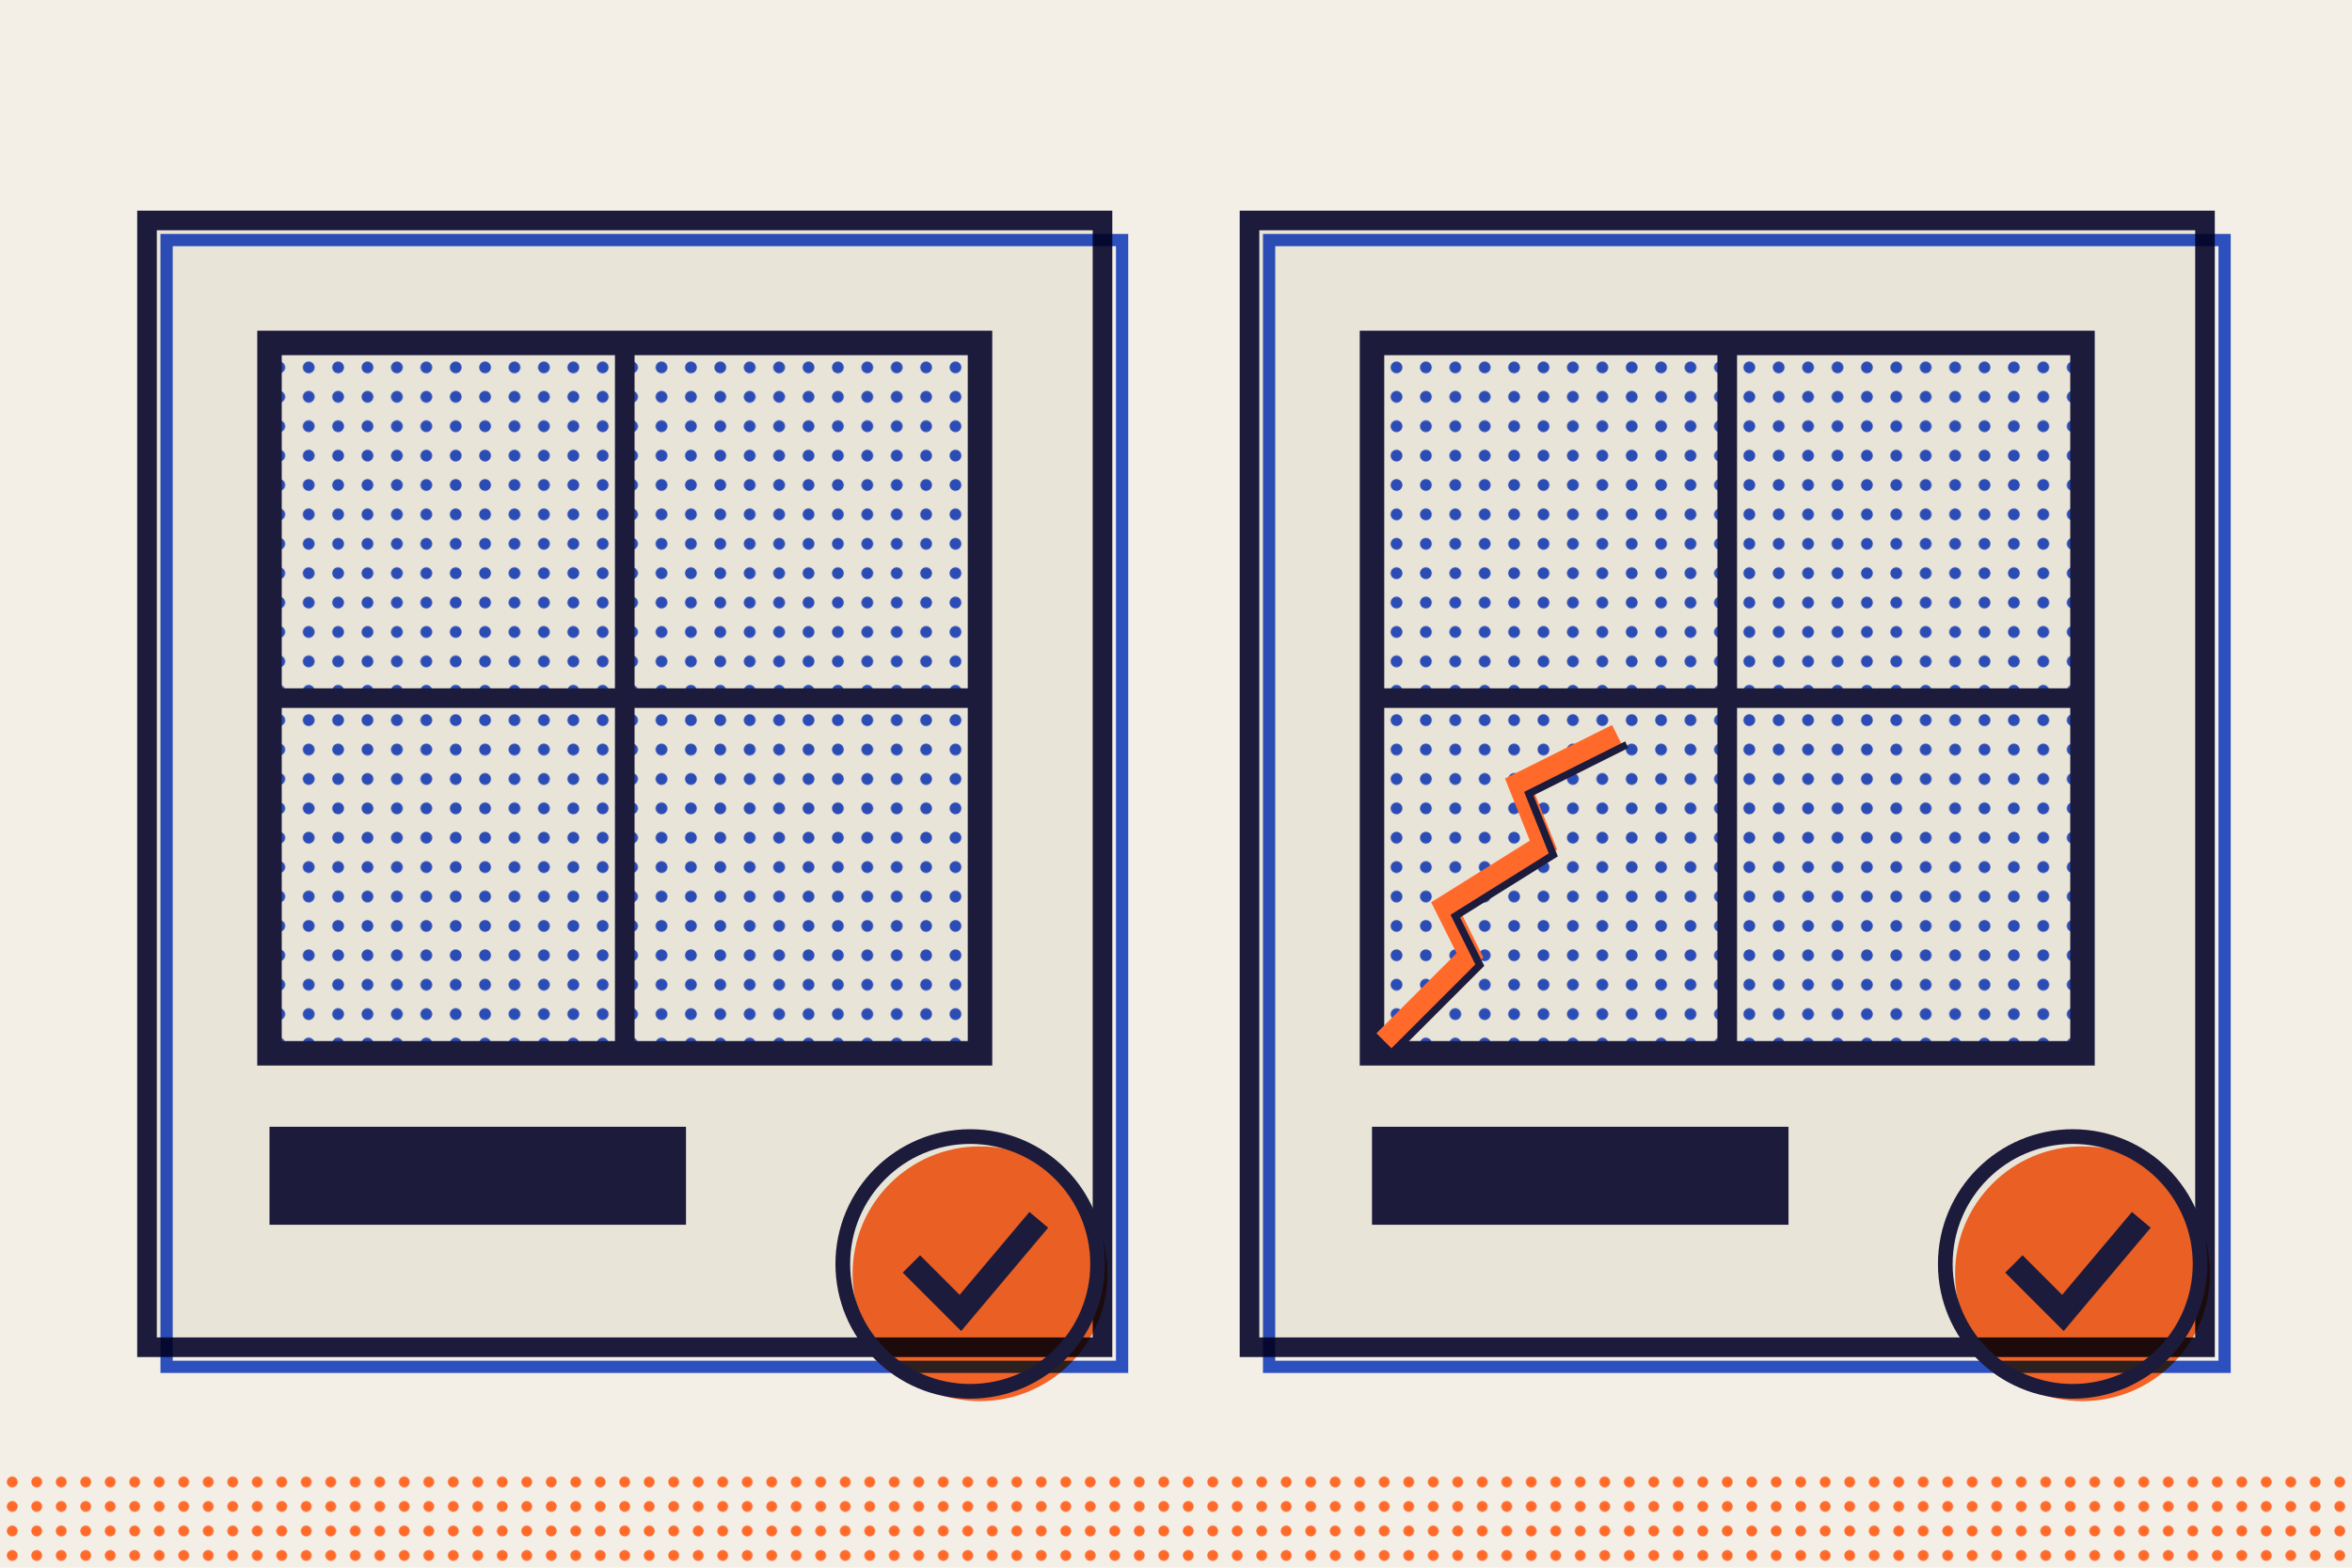
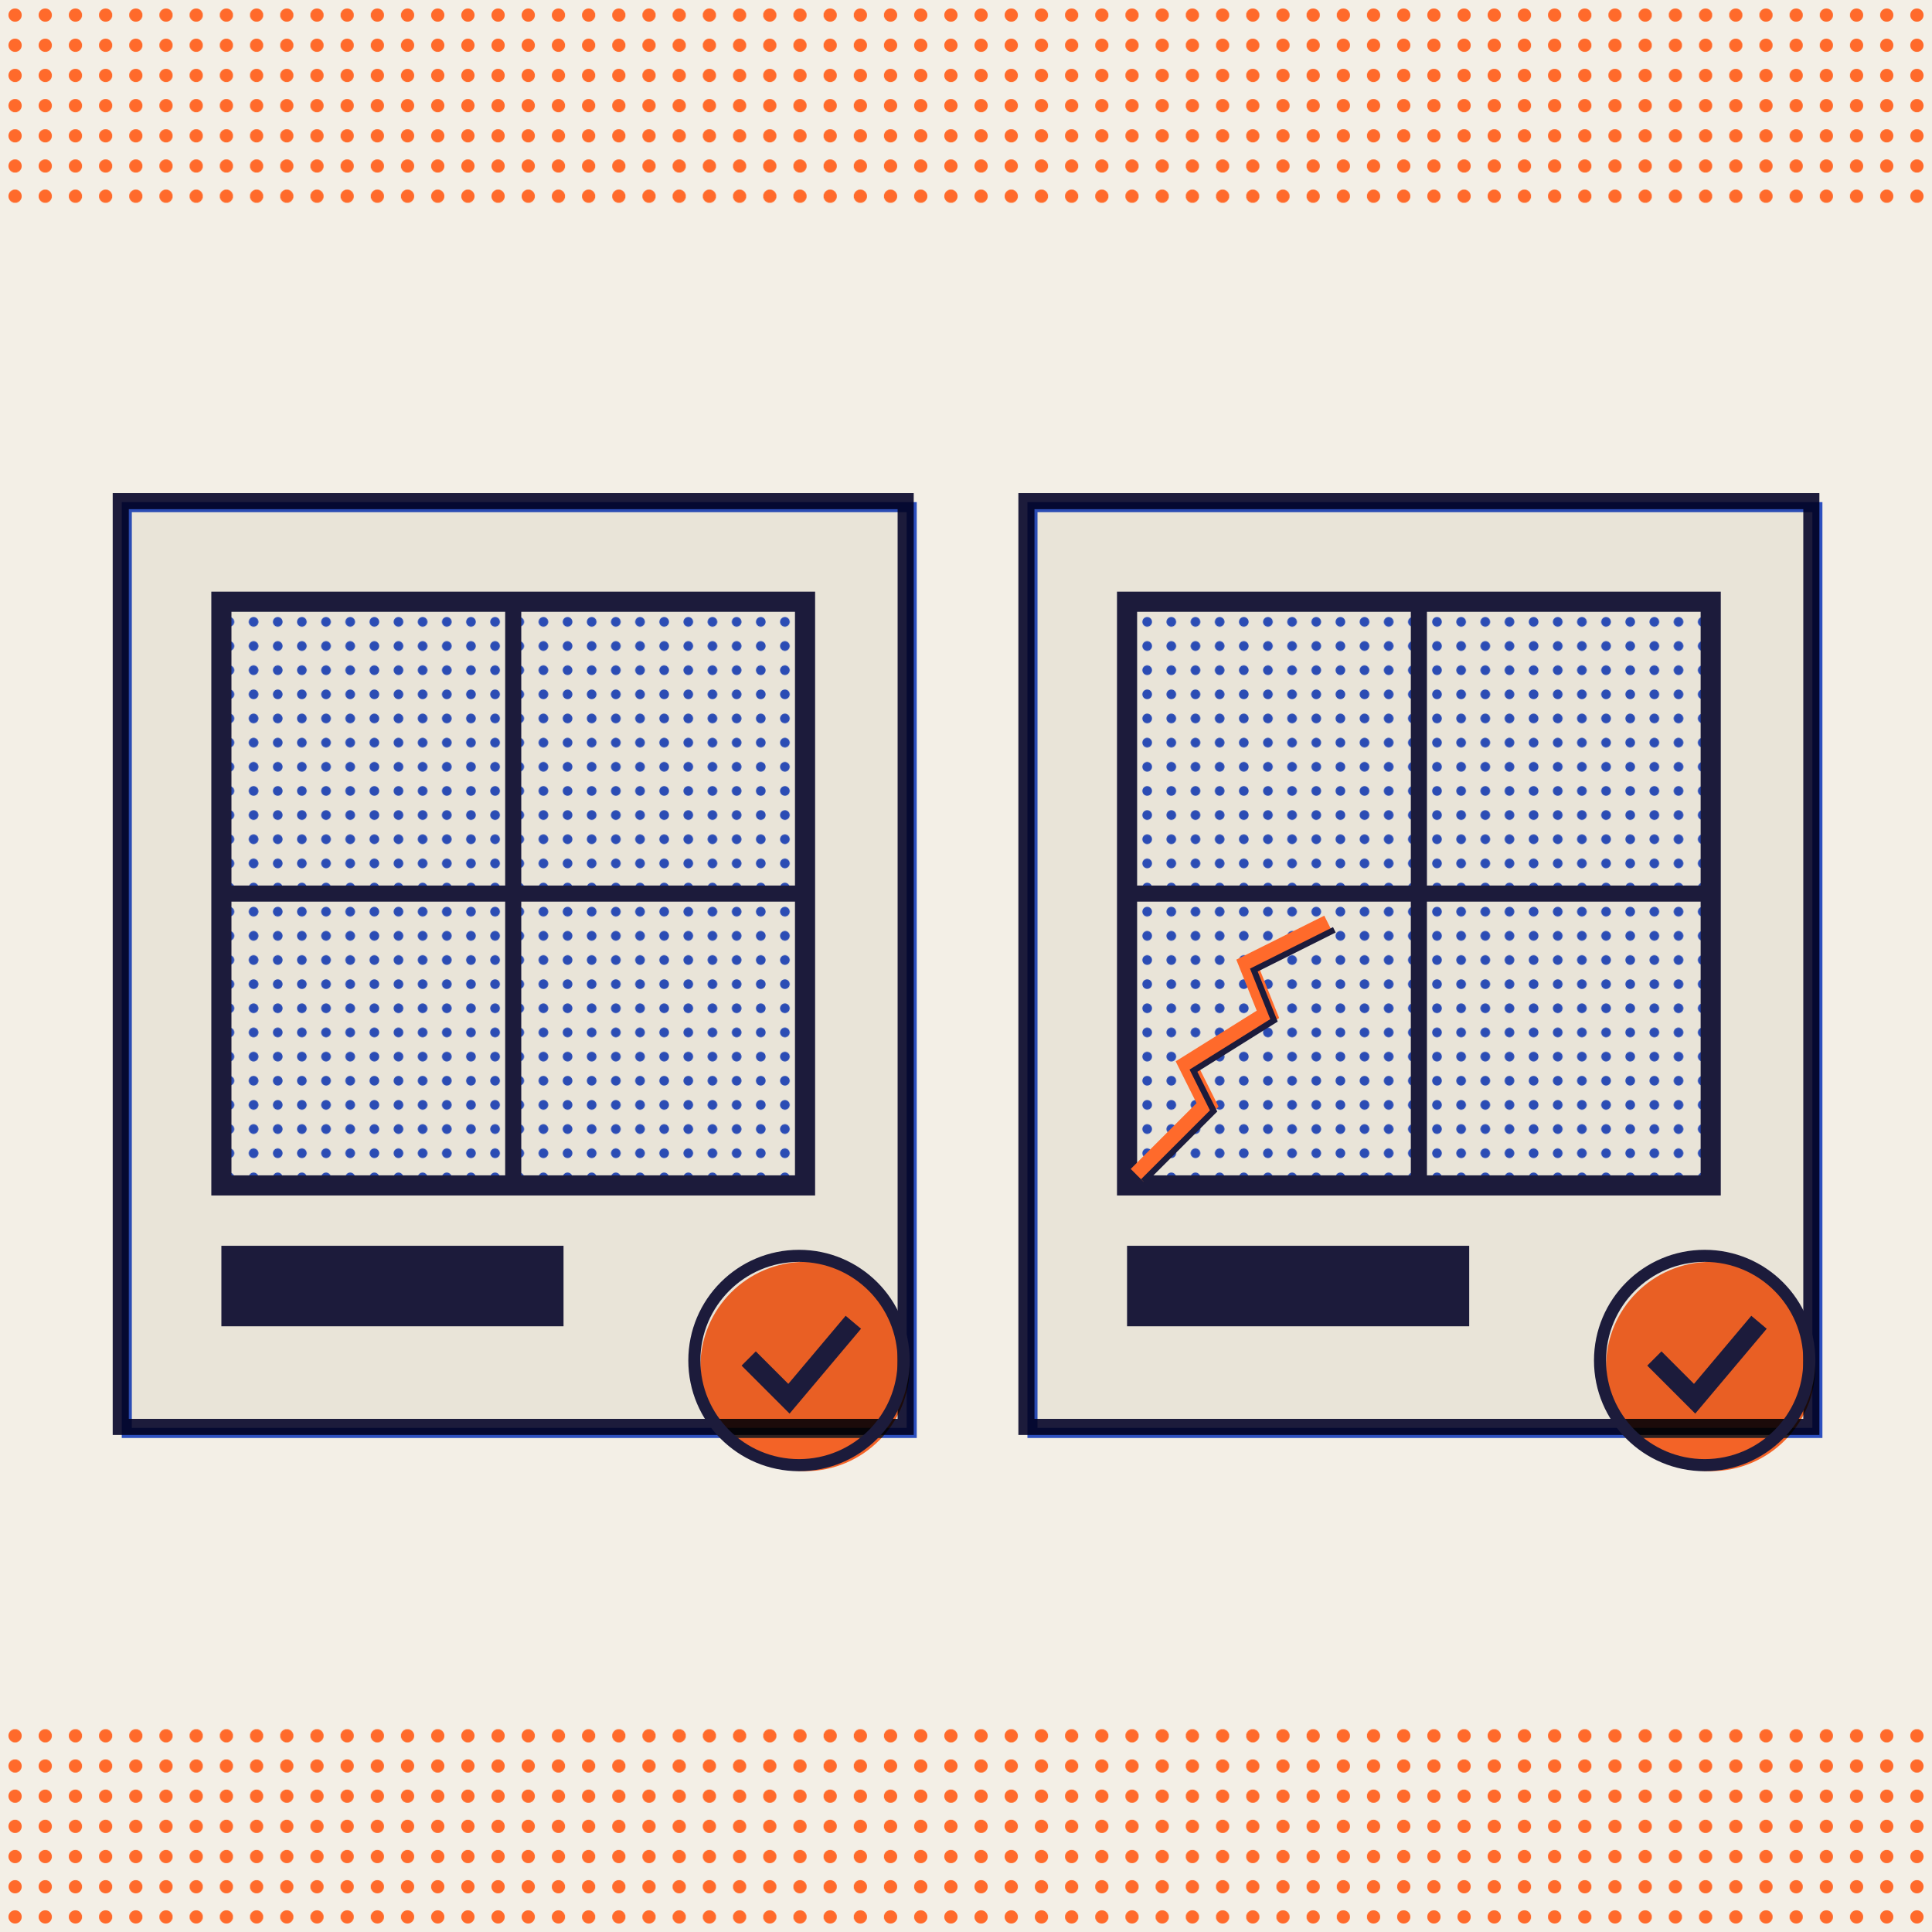
- <svg xmlns="http://www.w3.org/2000/svg" viewBox="0 0 960 640" width="960" height="640">
+ <svg xmlns="http://www.w3.org/2000/svg" viewBox="0 0 640 640" width="640" height="640">
  <defs>
    <pattern id="dots" width="12" height="12" patternUnits="userSpaceOnUse">
      <circle cx="6" cy="6" r="2.4" fill="#2f55d4" />
    </pattern>
    <pattern id="orangedots" width="10" height="10" patternUnits="userSpaceOnUse">
      <circle cx="5" cy="5" r="2.2" fill="#ff6a2b" />
    </pattern>
  </defs>
-   <rect width="960" height="640" fill="#f3efe6" />
-   <rect x="60" y="90" width="390" height="460" fill="#e9e4d8" stroke="#1c1b3b" stroke-width="8" />
-   <rect x="68" y="98" width="390" height="460" fill="none" stroke="#2f55d4" stroke-width="5" style="mix-blend-mode:multiply" />
-   <rect x="110" y="140" width="290" height="290" fill="url(#dots)" style="mix-blend-mode:multiply" />
-   <rect x="110" y="140" width="290" height="290" fill="none" stroke="#1c1b3b" stroke-width="10" />
-   <line x1="255" y1="140" x2="255" y2="430" stroke="#1c1b3b" stroke-width="8" />
-   <line x1="110" y1="285" x2="400" y2="285" stroke="#1c1b3b" stroke-width="8" />
-   <rect x="110" y="460" width="170" height="40" fill="#1c1b3b" />
-   <rect x="510" y="90" width="390" height="460" fill="#e9e4d8" stroke="#1c1b3b" stroke-width="8" />
-   <rect x="518" y="98" width="390" height="460" fill="none" stroke="#2f55d4" stroke-width="5" style="mix-blend-mode:multiply" />
-   <rect x="560" y="140" width="290" height="290" fill="url(#dots)" style="mix-blend-mode:multiply" />
-   <rect x="560" y="140" width="290" height="290" fill="none" stroke="#1c1b3b" stroke-width="10" />
-   <line x1="705" y1="140" x2="705" y2="430" stroke="#1c1b3b" stroke-width="8" />
-   <line x1="560" y1="285" x2="850" y2="285" stroke="#1c1b3b" stroke-width="8" />
-   <polyline points="565,425 600,390 590,370 630,345 620,320 660,300" fill="none" stroke="#ff6a2b" stroke-width="9" />
-   <polyline points="569,429 604,394 594,374 634,349 624,324 664,304" fill="none" stroke="#1c1b3b" stroke-width="3" />
-   <rect x="560" y="460" width="170" height="40" fill="#1c1b3b" />
-   <circle cx="400" cy="520" r="52" fill="#ff6a2b" style="mix-blend-mode:multiply" />
-   <circle cx="396" cy="516" r="52" fill="none" stroke="#1c1b3b" stroke-width="6" />
-   <polyline points="372,516 392,536 424,498" fill="none" stroke="#1c1b3b" stroke-width="10" />
-   <circle cx="850" cy="520" r="52" fill="#ff6a2b" style="mix-blend-mode:multiply" />
-   <circle cx="846" cy="516" r="52" fill="none" stroke="#1c1b3b" stroke-width="6" />
-   <polyline points="822,516 842,536 874,498" fill="none" stroke="#1c1b3b" stroke-width="10" />
-   <rect x="0" y="600" width="960" height="40" fill="url(#orangedots)" />
+   <rect width="640" height="640" fill="#f3efe6" />
+   <rect x="0" y="0" width="640" height="70" fill="url(#orangedots)" />
+   <rect x="0" y="570" width="640" height="70" fill="url(#orangedots)" />
+   <g transform="translate(0 106) scale(0.6667)">
+     <rect x="60" y="90" width="390" height="460" fill="#e9e4d8" stroke="#1c1b3b" stroke-width="8" />
+     <rect x="63" y="93" width="390" height="460" fill="none" stroke="#2f55d4" stroke-width="5" style="mix-blend-mode:multiply" />
+     <rect x="110" y="140" width="290" height="290" fill="url(#dots)" style="mix-blend-mode:multiply" />
+     <rect x="110" y="140" width="290" height="290" fill="none" stroke="#1c1b3b" stroke-width="10" />
+     <line x1="255" y1="140" x2="255" y2="430" stroke="#1c1b3b" stroke-width="8" />
+     <line x1="110" y1="285" x2="400" y2="285" stroke="#1c1b3b" stroke-width="8" />
+     <rect x="110" y="460" width="170" height="40" fill="#1c1b3b" />
+     <rect x="510" y="90" width="390" height="460" fill="#e9e4d8" stroke="#1c1b3b" stroke-width="8" />
+     <rect x="513" y="93" width="390" height="460" fill="none" stroke="#2f55d4" stroke-width="5" style="mix-blend-mode:multiply" />
+     <rect x="560" y="140" width="290" height="290" fill="url(#dots)" style="mix-blend-mode:multiply" />
+     <rect x="560" y="140" width="290" height="290" fill="none" stroke="#1c1b3b" stroke-width="10" />
+     <line x1="705" y1="140" x2="705" y2="430" stroke="#1c1b3b" stroke-width="8" />
+     <line x1="560" y1="285" x2="850" y2="285" stroke="#1c1b3b" stroke-width="8" />
+     <polyline points="565,425 600,390 590,370 630,345 620,320 660,300" fill="none" stroke="#ff6a2b" stroke-width="9" />
+     <polyline points="568,428 603,393 593,373 633,348 623,323 663,303" fill="none" stroke="#1c1b3b" stroke-width="3" />
+     <rect x="560" y="460" width="170" height="40" fill="#1c1b3b" />
+     <circle cx="400" cy="520" r="52" fill="#ff6a2b" style="mix-blend-mode:multiply" />
+     <circle cx="397" cy="517" r="52" fill="none" stroke="#1c1b3b" stroke-width="6" />
+     <polyline points="372,516 392,536 424,498" fill="none" stroke="#1c1b3b" stroke-width="10" />
+     <circle cx="850" cy="520" r="52" fill="#ff6a2b" style="mix-blend-mode:multiply" />
+     <circle cx="847" cy="517" r="52" fill="none" stroke="#1c1b3b" stroke-width="6" />
+     <polyline points="822,516 842,536 874,498" fill="none" stroke="#1c1b3b" stroke-width="10" />
+   </g>
</svg>
